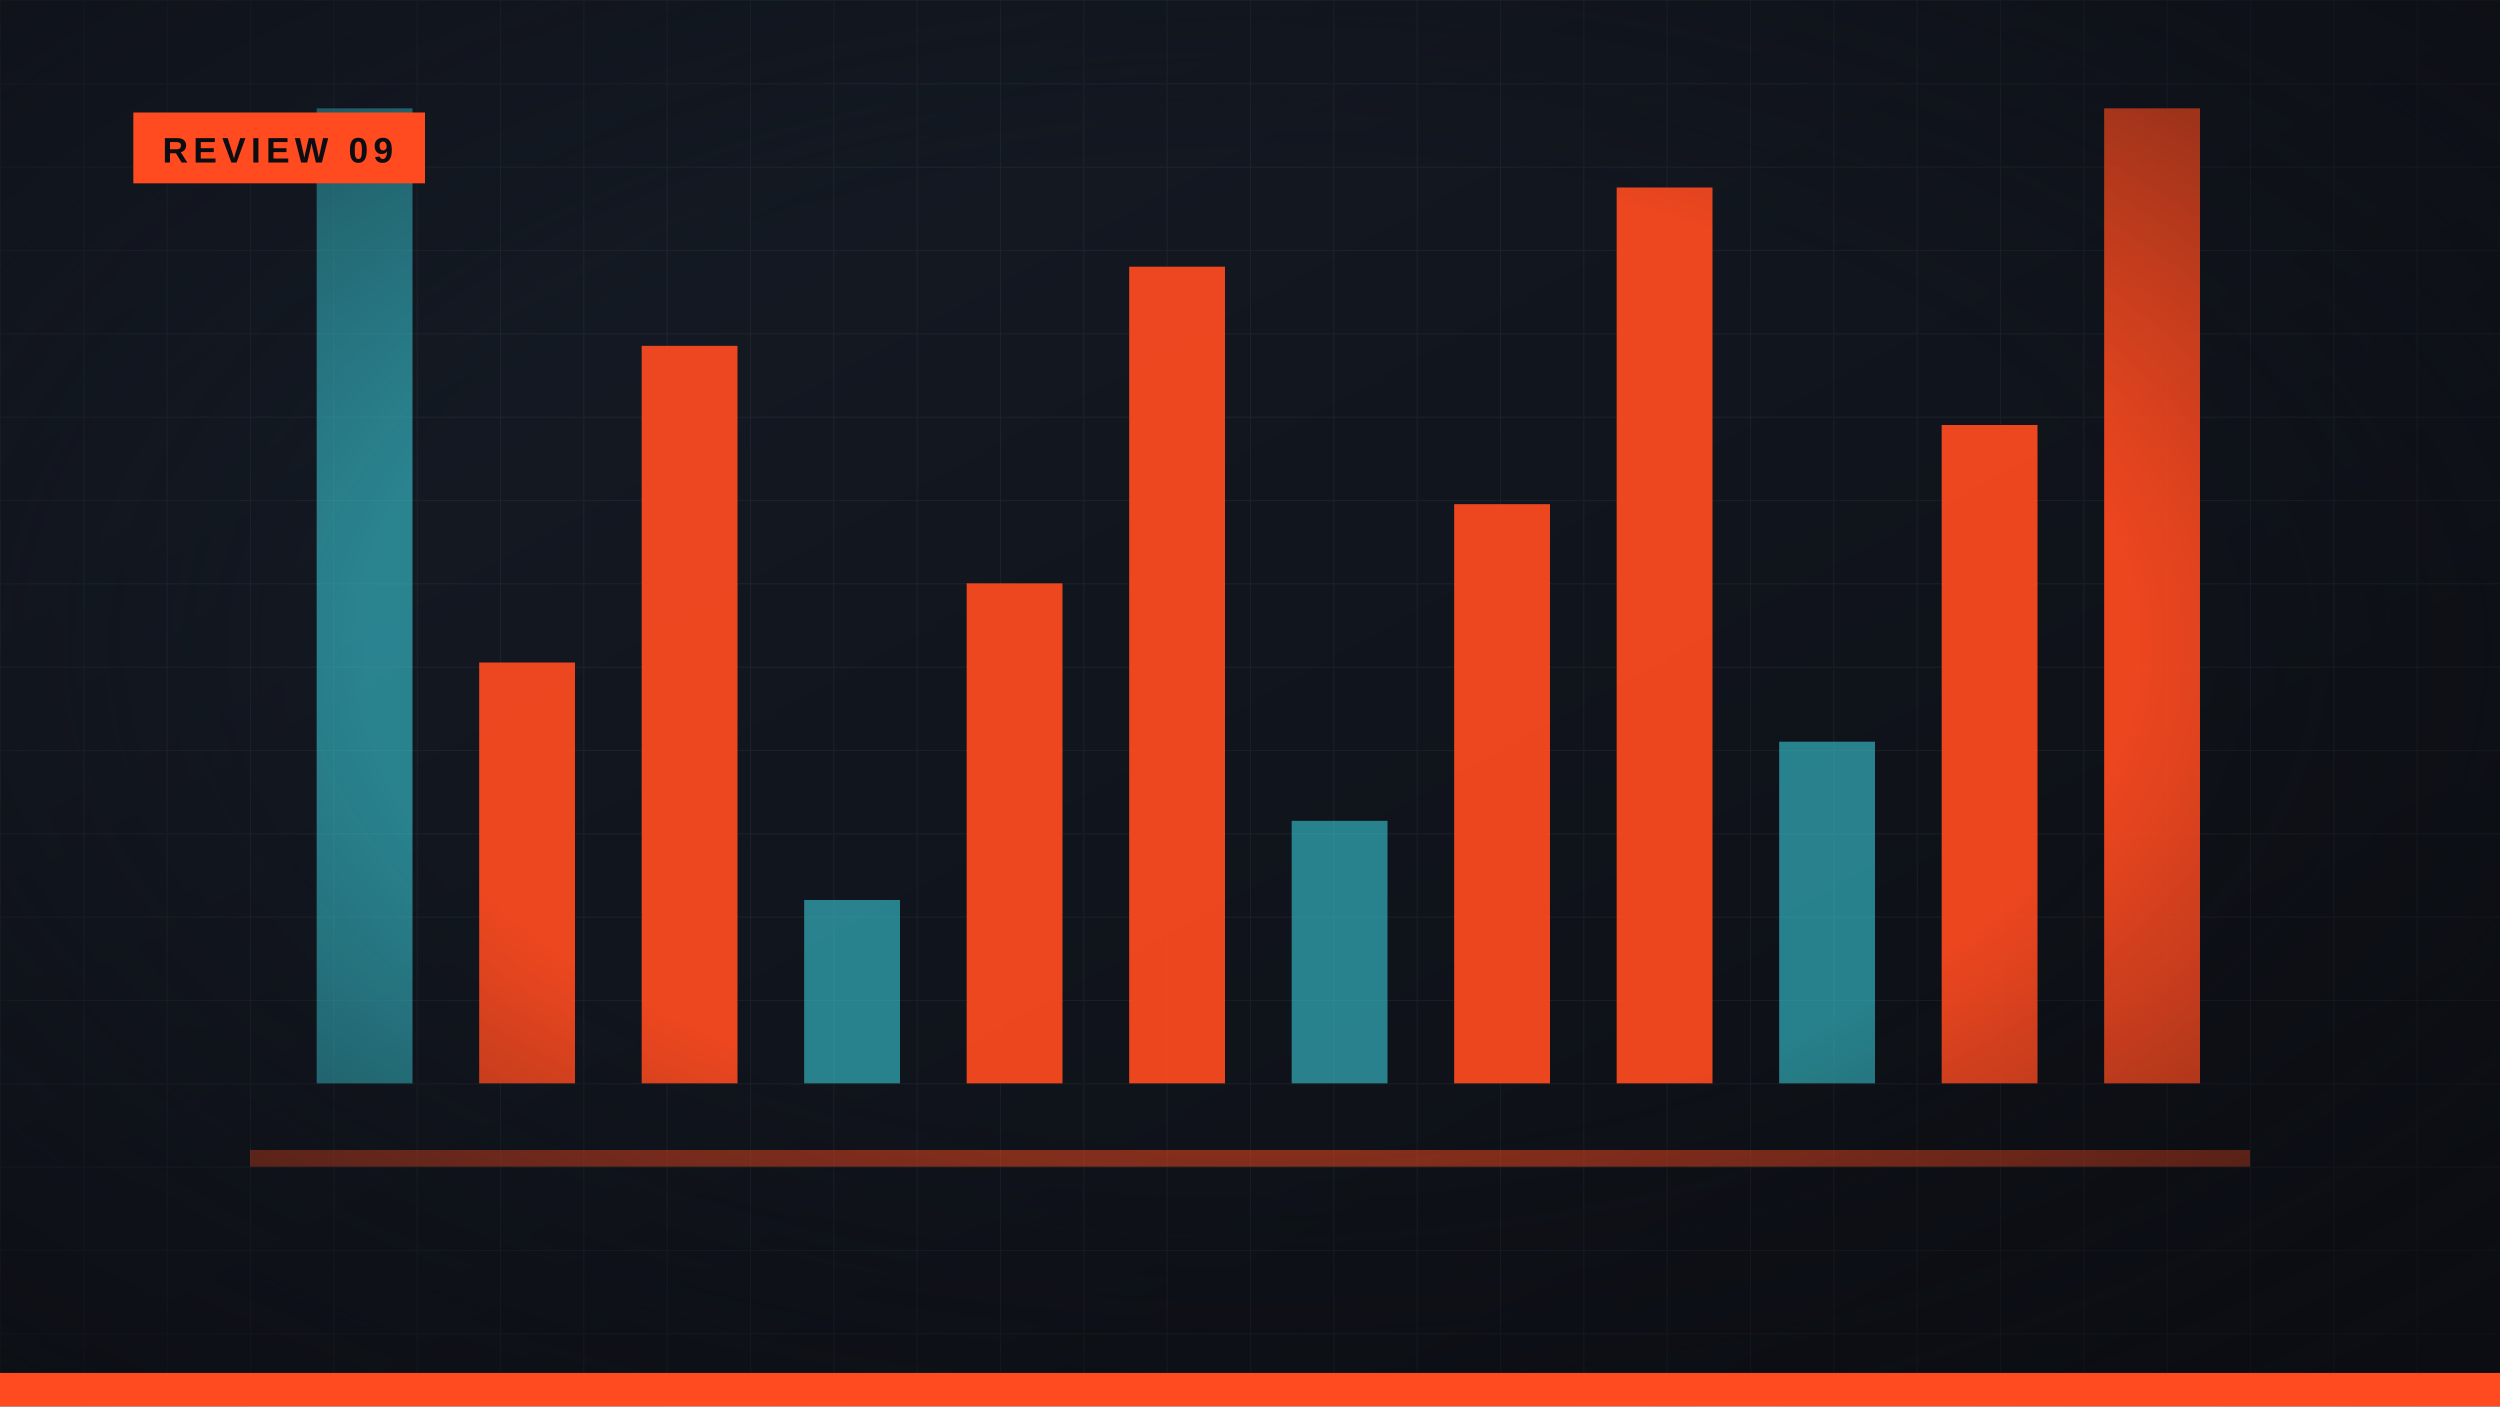
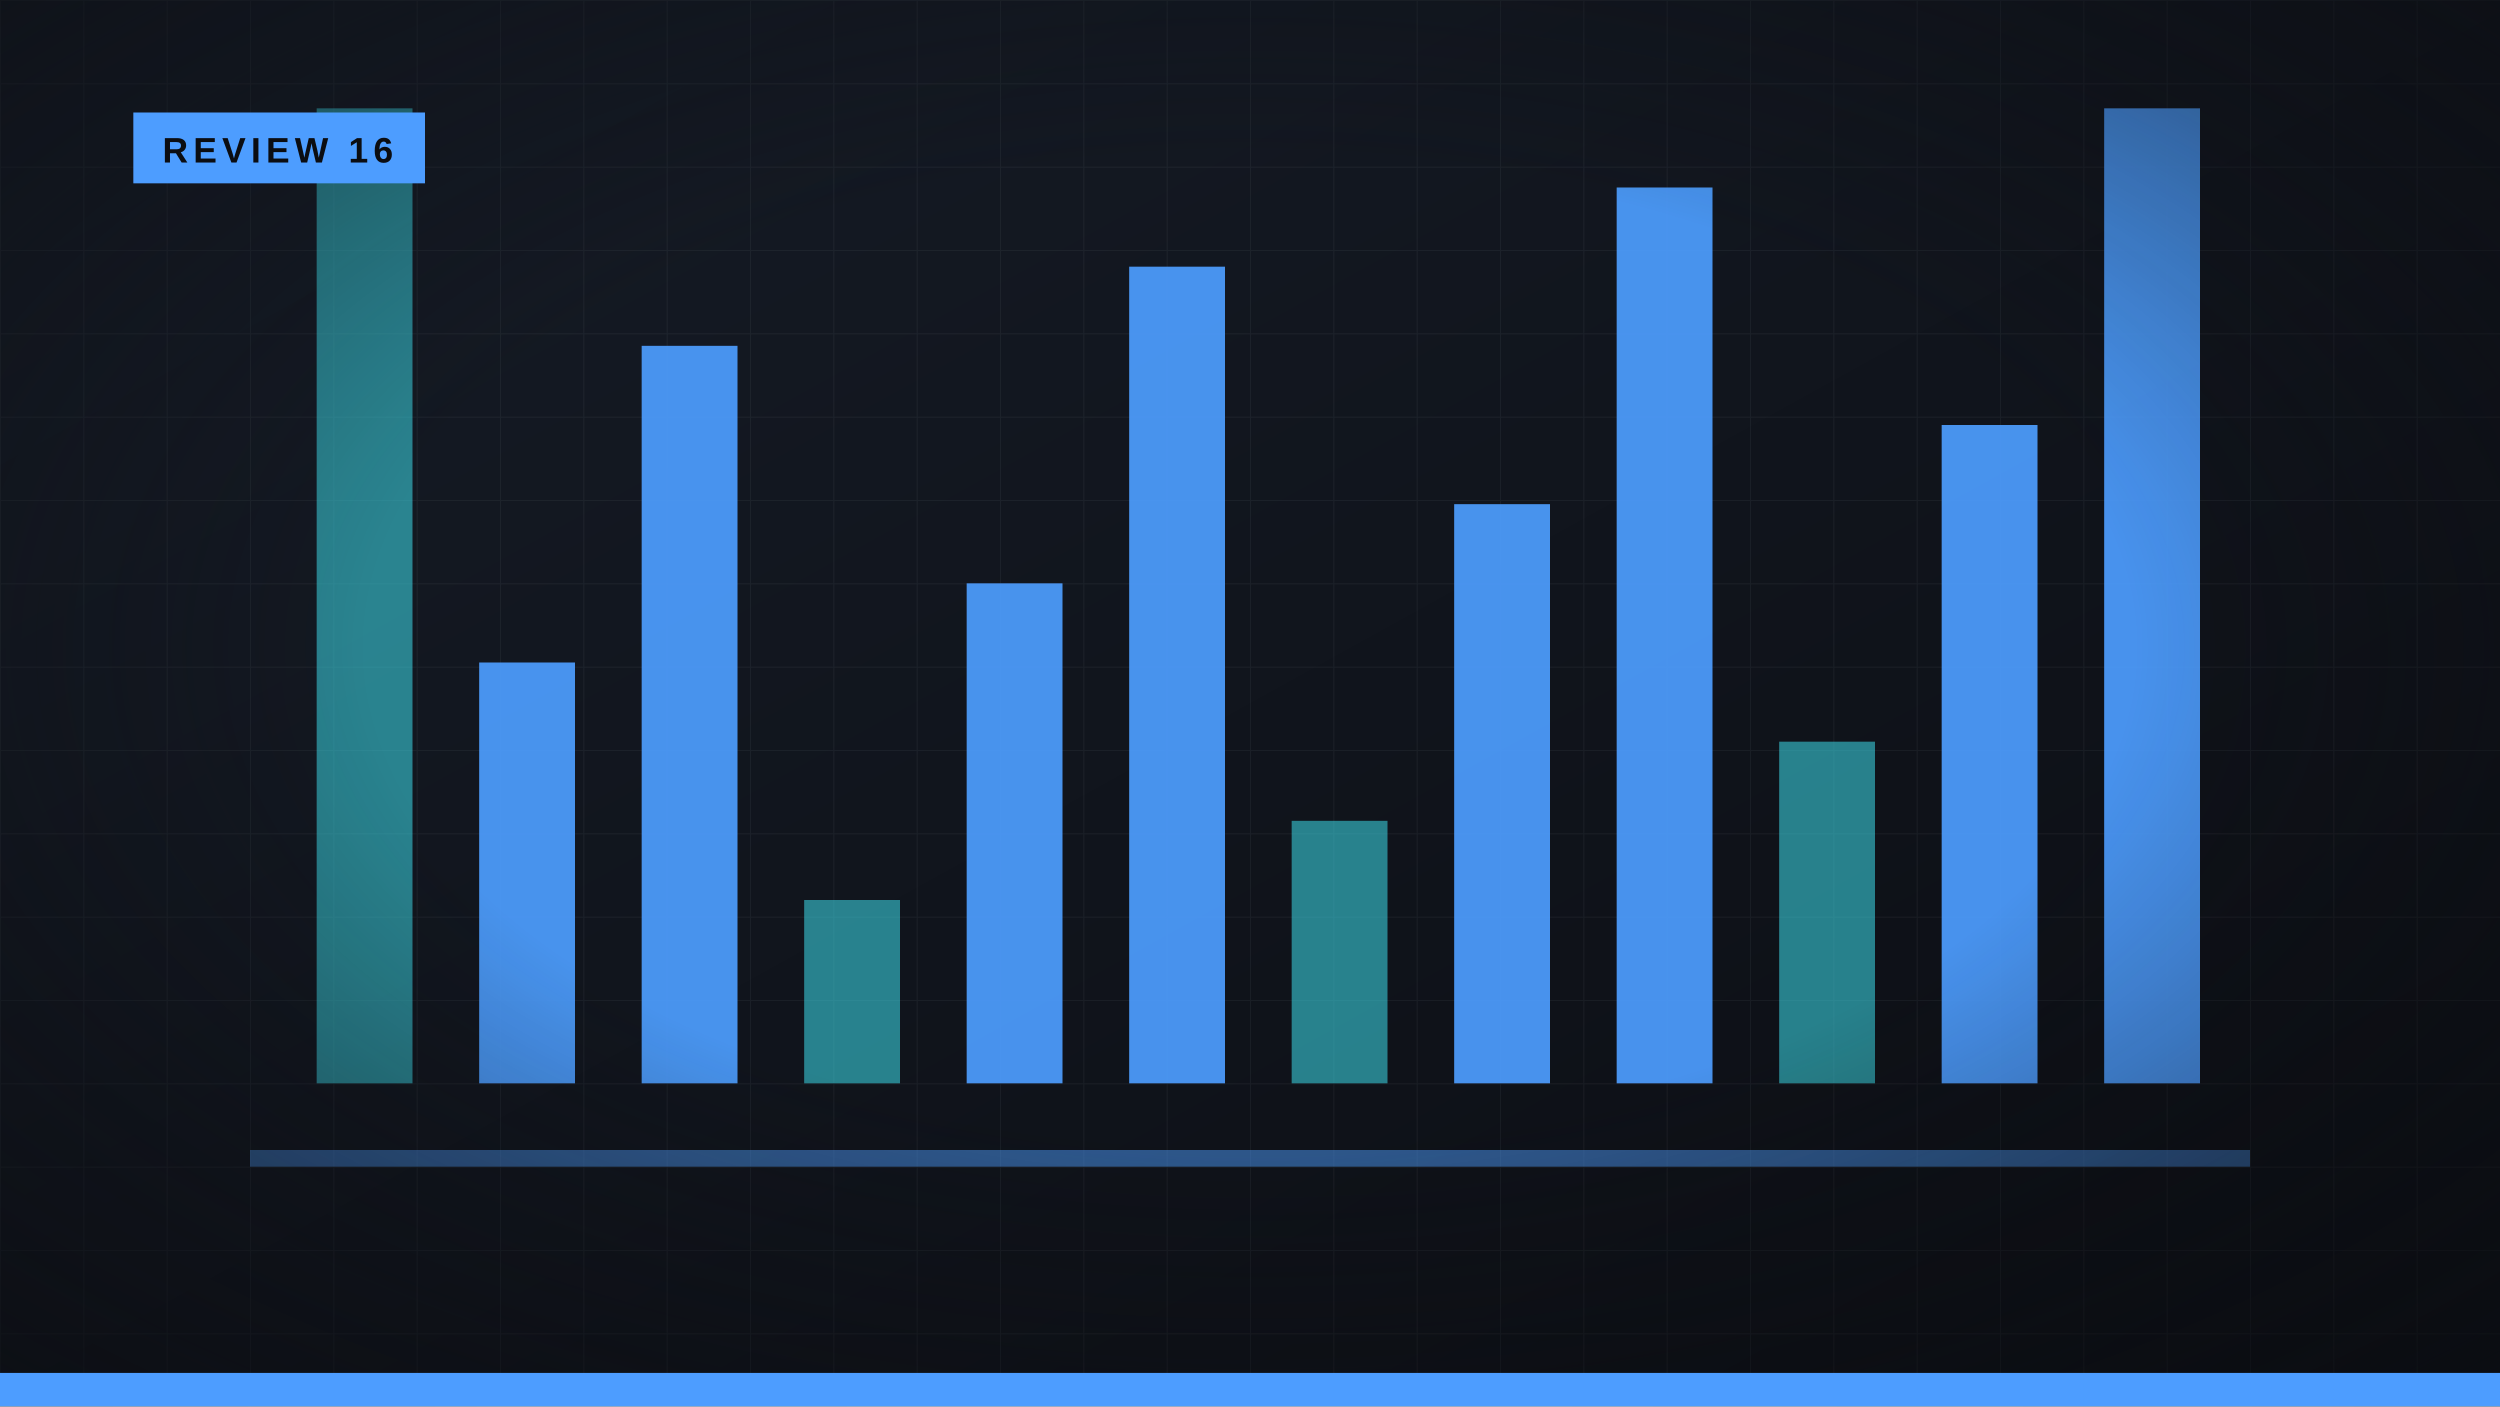
<svg xmlns="http://www.w3.org/2000/svg" viewBox="0 0 1200 675" role="img" aria-labelledby="t-sashimislayer">
  <defs>
    <linearGradient id="bg-sashimislayer" x1="0" y1="0" x2="1" y2="1">
      <stop offset="0" stop-color="#161c27" />
      <stop offset="1" stop-color="#0b0d12" />
    </linearGradient>
    <radialGradient id="fade-sashimislayer" cx="0.5" cy="0.46" r="0.78">
      <stop offset="0.45" stop-color="#0b0d12" stop-opacity="0" />
      <stop offset="1" stop-color="#0b0d12" stop-opacity="0.82" />
    </radialGradient>
    <pattern id="grid-sashimislayer" width="40" height="40" patternUnits="userSpaceOnUse">
      <path d="M40 0H0V40" fill="none" stroke="#eef1f7" stroke-opacity="0.05" stroke-width="1" />
    </pattern>
  </defs>
  <rect width="1200" height="675" fill="url(#bg-sashimislayer)" />
  <rect width="1200" height="675" fill="url(#grid-sashimislayer)" />
  <g>
    <rect x="152" y="52" width="46" height="468" fill="#3ddceb" opacity="0.55" />
-     <rect x="230" y="318" width="46" height="202" fill="#ff4b1f" opacity="0.92" />
-     <rect x="308" y="166" width="46" height="354" fill="#ff4b1f" opacity="0.92" />
+     <rect x="230" y="318" width="46" height="202" fill="#4d9dff" opacity="0.92" />
+     <rect x="308" y="166" width="46" height="354" fill="#4d9dff" opacity="0.92" />
    <rect x="386" y="432" width="46" height="88" fill="#3ddceb" opacity="0.55" />
-     <rect x="464" y="280" width="46" height="240" fill="#ff4b1f" opacity="0.92" />
-     <rect x="542" y="128" width="46" height="392" fill="#ff4b1f" opacity="0.92" />
+     <rect x="464" y="280" width="46" height="240" fill="#4d9dff" opacity="0.92" />
+     <rect x="542" y="128" width="46" height="392" fill="#4d9dff" opacity="0.92" />
    <rect x="620" y="394" width="46" height="126" fill="#3ddceb" opacity="0.55" />
-     <rect x="698" y="242" width="46" height="278" fill="#ff4b1f" opacity="0.92" />
-     <rect x="776" y="90" width="46" height="430" fill="#ff4b1f" opacity="0.92" />
+     <rect x="698" y="242" width="46" height="278" fill="#4d9dff" opacity="0.92" />
+     <rect x="776" y="90" width="46" height="430" fill="#4d9dff" opacity="0.92" />
    <rect x="854" y="356" width="46" height="164" fill="#3ddceb" opacity="0.55" />
-     <rect x="932" y="204" width="46" height="316" fill="#ff4b1f" opacity="0.92" />
-     <rect x="1010" y="52" width="46" height="468" fill="#ff4b1f" opacity="0.92" />
-     <path d="M120 556h960" stroke="#ff4b1f" stroke-width="8" opacity="0.5" />
+     <rect x="932" y="204" width="46" height="316" fill="#4d9dff" opacity="0.92" />
+     <rect x="1010" y="52" width="46" height="468" fill="#4d9dff" opacity="0.92" />
+     <path d="M120 556h960" stroke="#4d9dff" stroke-width="8" opacity="0.5" />
  </g>
  <rect width="1200" height="675" fill="url(#fade-sashimislayer)" />
-   <rect y="659" width="1200" height="16" fill="#ff4b1f" />
-   <rect x="64" y="54" width="140" height="34" fill="#ff4b1f" />
-   <text x="78" y="78" fill="#0b0d12" font-family="'Arial Black',Arial,sans-serif" font-size="17" font-weight="900" letter-spacing="2.5">REVIEW 09</text>
+   <rect y="659" width="1200" height="16" fill="#4d9dff" />
+   <rect x="64" y="54" width="140" height="34" fill="#4d9dff" />
+   <text x="78" y="78" fill="#0b0d12" font-family="'Arial Black',Arial,sans-serif" font-size="17" font-weight="900" letter-spacing="2.5">REVIEW 16</text>
</svg>
